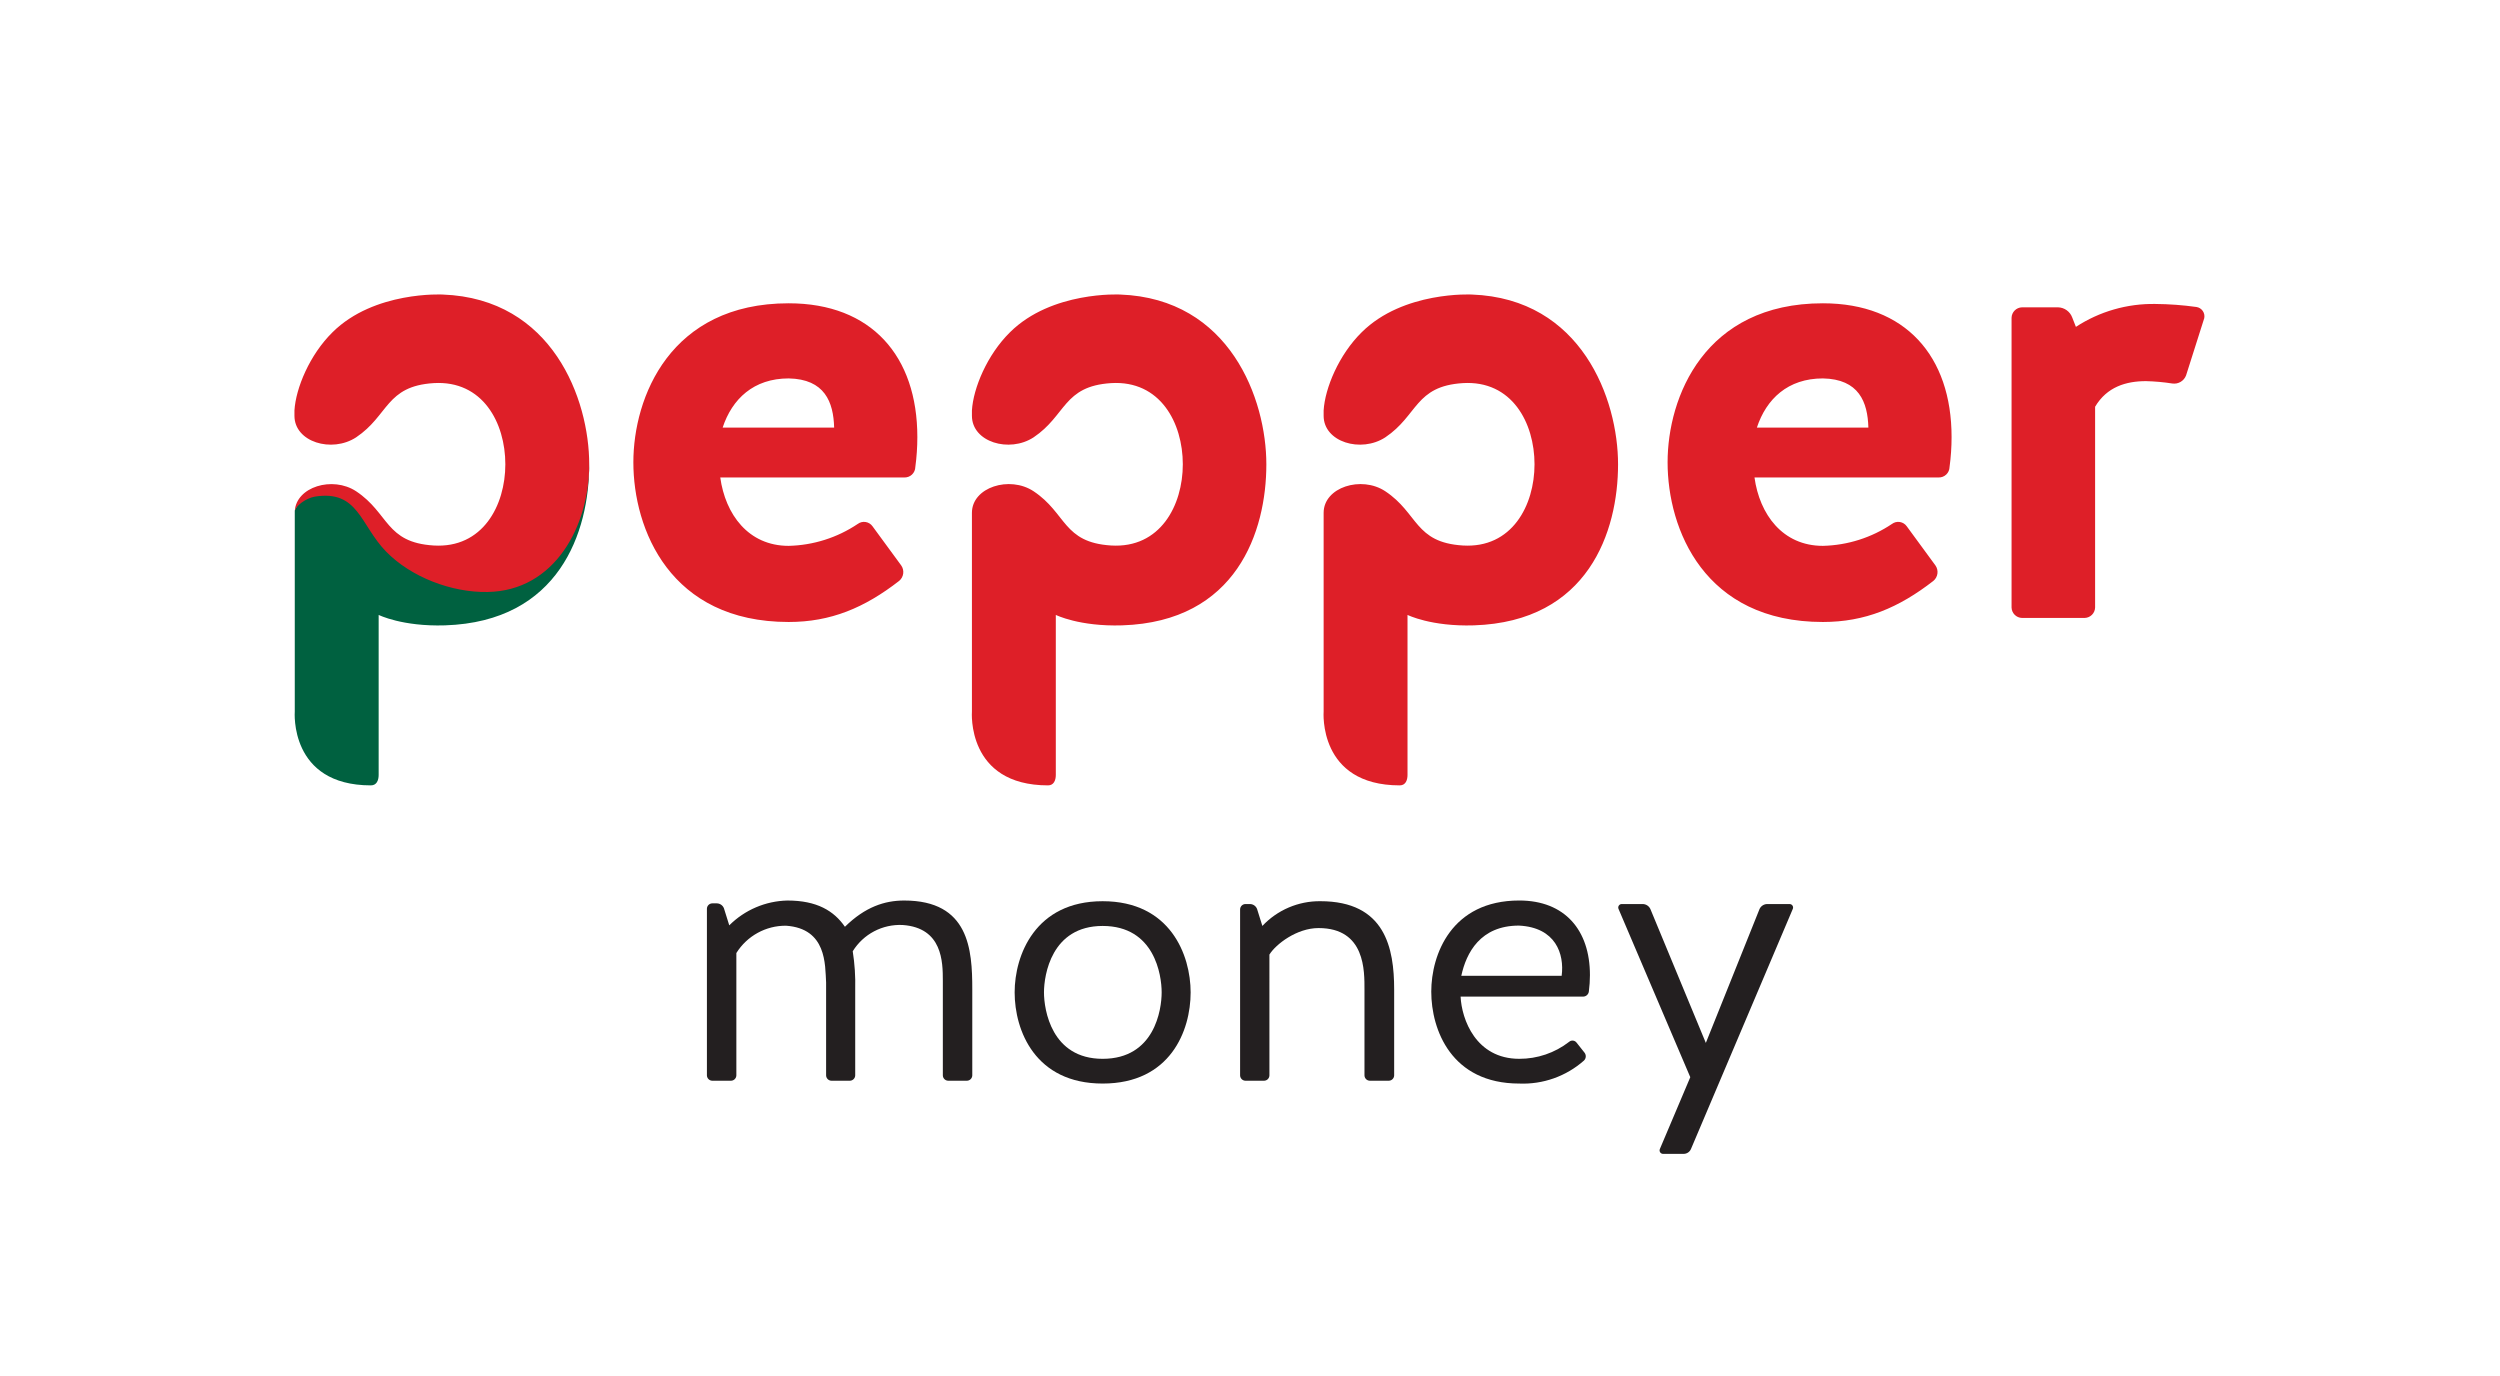
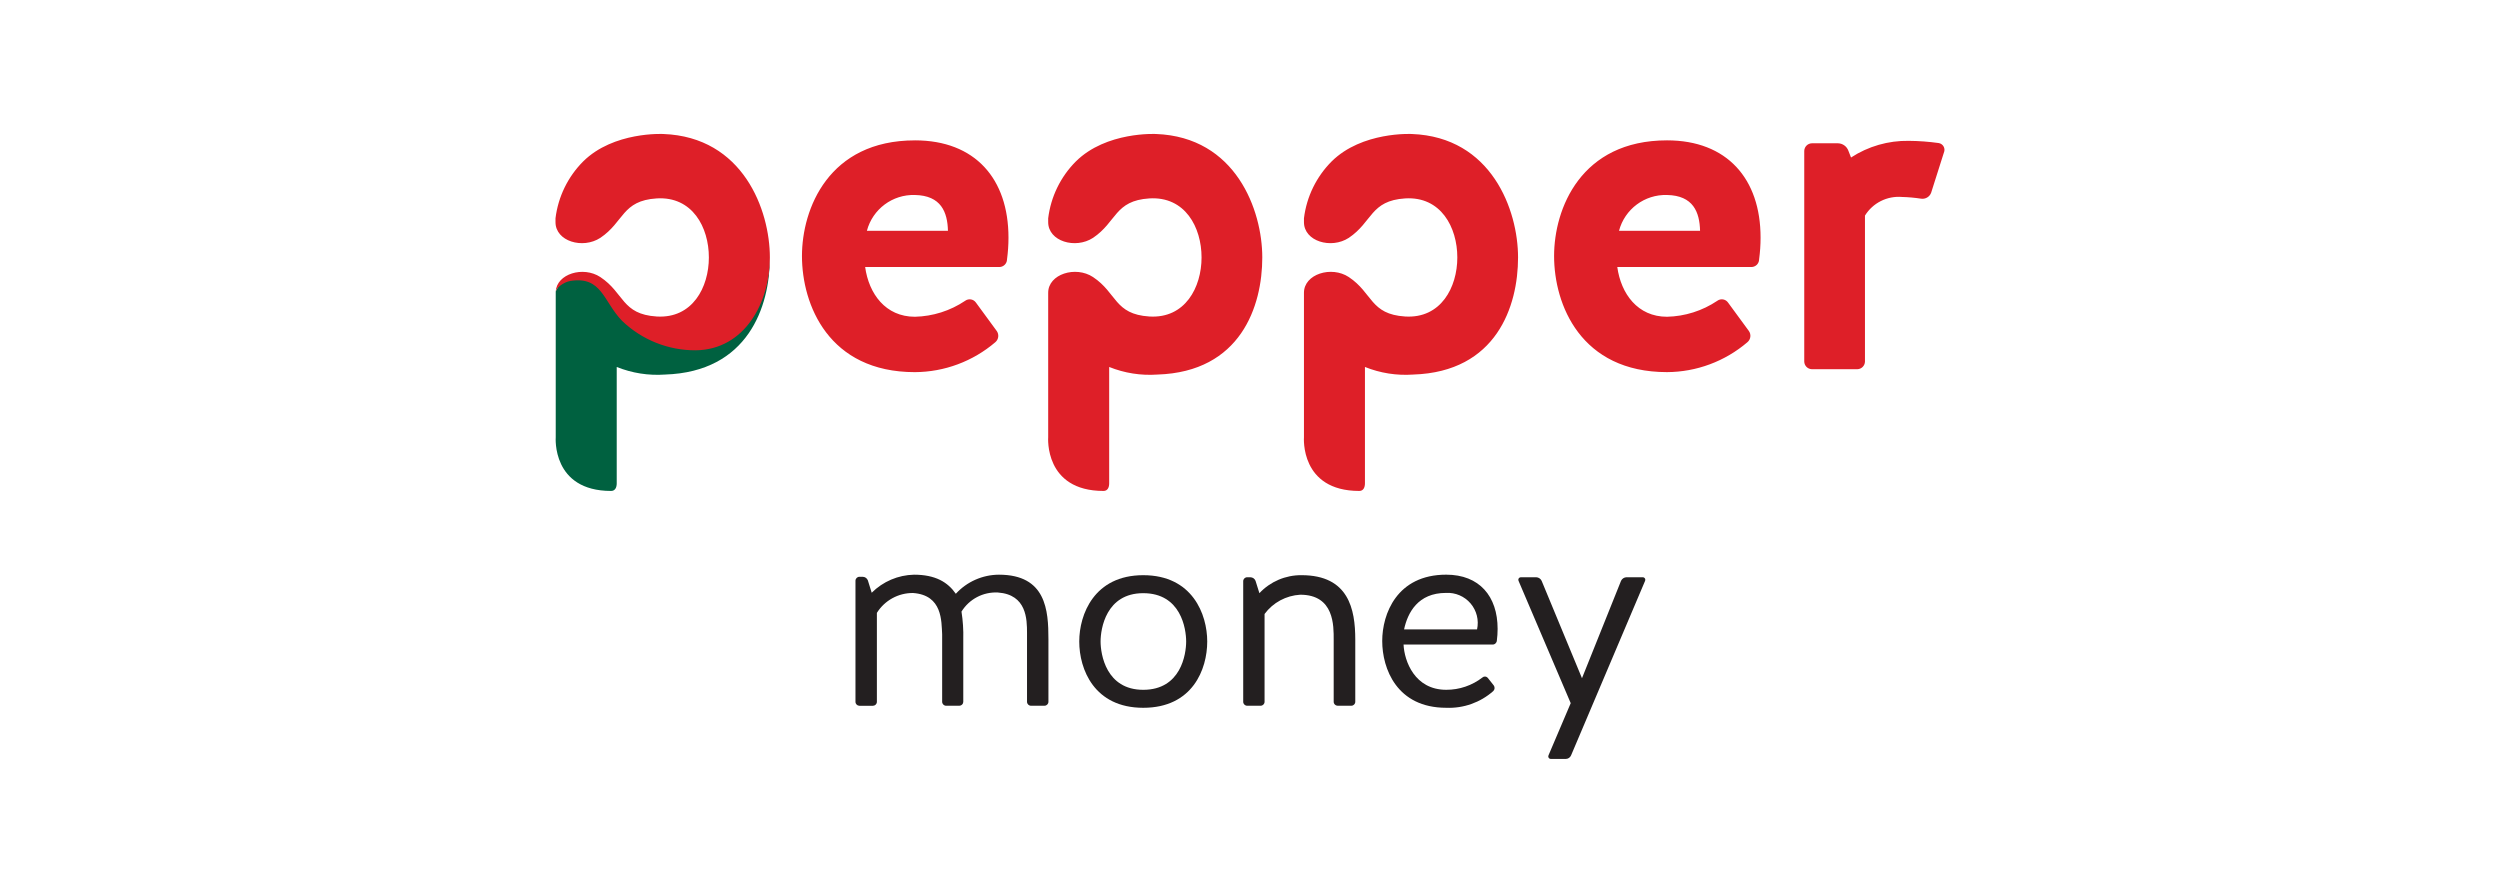
- <svg xmlns="http://www.w3.org/2000/svg" viewBox="0 0 556.635 306.158">
-   <rect width="556.635" height="306.158" style="fill:none" />
-   <path d="M108.55,131.13c-7.951.15-16.762-3.174-22.313-8.875-5.7-5.926-6.436-13.856-16.187-12.281-2.1.375-4.343,2.711-4.418,3.836v44.63s-1.275,16.427,16.952,16.427c1.275,0,1.725-1.125,1.725-2.325V136.913s5.251,2.625,14.777,2.325c25.428-.825,32.1-20.778,32.1-35.779C130.676,117,123.627,130.905,108.55,131.13Z" style="fill:#006140" />
-   <path d="M249.407,65.579s-15.227-.825-24.528,8.4c-5.1,5.026-8.176,12.452-8.476,17.4v1.2c0,5.851,8.326,8.326,13.727,4.8,7.275-4.876,6.6-11.4,17.252-12.076,10.951-.676,15.976,8.851,15.976,18.077,0,9.151-5.025,18.752-15.976,18.077-10.727-.675-9.9-7.2-17.252-12.077-5.326-3.525-13.727-.9-13.727,4.8V158.44s-1.275,16.427,16.952,16.427c1.275,0,1.725-1.125,1.725-2.325V136.913s5.251,2.625,14.777,2.325c25.5-.825,32.1-20.928,32.1-35.854C281.961,88.907,273.86,66.479,249.407,65.579Zm78.309,0s-15.227-.825-24.528,8.4c-5.1,5.026-8.176,12.452-8.476,17.4v1.2c0,5.851,8.326,8.326,13.727,4.8,7.276-4.876,6.6-11.4,17.252-12.076,10.951-.676,15.977,8.851,15.977,18.077,0,9.151-5.026,18.752-15.977,18.077-10.727-.675-9.9-7.2-17.252-12.077-5.326-3.525-13.727-.9-13.727,4.8V158.44s-1.275,16.427,16.952,16.427c1.275,0,1.725-1.125,1.725-2.325V136.913s5.251,2.625,14.777,2.325c25.5-.825,32.1-20.928,32.1-35.854C360.27,88.907,352.169,66.479,327.716,65.579ZM489.06,68.354a70.158,70.158,0,0,0-9.151-.675,31.364,31.364,0,0,0-17.7,5.1l-.825-2.1a3.461,3.461,0,0,0-3.151-2.251h-8.026a2.388,2.388,0,0,0-2.325,2.326v64.507a2.387,2.387,0,0,0,2.325,2.326h13.952a2.387,2.387,0,0,0,2.325-2.326v-44.7c2.626-4.425,6.9-5.7,11.327-5.7a45.819,45.819,0,0,1,5.85.525,2.829,2.829,0,0,0,3.076-1.8l4.05-12.751A2.1,2.1,0,0,0,489.06,68.354ZM175.6,67.529c-26.4,0-34.579,20.928-34.579,35.405,0,14.926,8.176,35.554,34.579,35.554,9.376,0,16.877-3.151,24.6-9.151a2.555,2.555,0,0,0,.45-3.451l-6.376-8.7a2.326,2.326,0,0,0-3.3-.525,28.784,28.784,0,0,1-15.377,4.876c-9,0-14.1-7.051-15.227-15.227h40.955a2.372,2.372,0,0,0,2.475-2.325,49.926,49.926,0,0,0,.45-6.676C204.251,79.306,194.05,67.529,175.6,67.529ZM160.9,95.208c2.1-6.376,6.9-10.952,14.7-10.952,8.026.15,9.976,5.251,10.126,10.952ZM405.875,67.529c-26.4,0-34.579,20.928-34.579,35.405,0,14.926,8.176,35.554,34.579,35.554,9.376,0,16.877-3.151,24.6-9.151a2.555,2.555,0,0,0,.45-3.451l-6.376-8.7a2.326,2.326,0,0,0-3.3-.525,28.784,28.784,0,0,1-15.377,4.876c-9,0-14.1-7.051-15.227-15.227H431.6a2.372,2.372,0,0,0,2.475-2.325,49.762,49.762,0,0,0,.451-6.676C434.529,79.306,424.252,67.529,405.875,67.529Zm-14.7,27.679c2.1-6.376,6.9-10.952,14.7-10.952,8.026.15,9.976,5.251,10.126,10.952ZM98.564,65.579s-15.227-.825-24.528,8.4c-5.1,5.026-8.176,12.452-8.476,17.4v1.2c0,5.851,8.326,8.326,13.727,4.8,7.276-4.876,6.6-11.4,17.252-12.076,10.951-.676,15.977,8.851,15.977,18.077,0,9.151-5.026,18.752-15.977,18.077-10.727-.675-9.9-7.2-17.252-12.077-5.251-3.45-13.352-.975-13.652,4.426.15-1.125,2.4-2.85,4.426-3.226,9.751-1.575,10.126,6.3,15.9,12.227,5.551,5.7,14.627,9.151,22.578,9,15-.225,22.653-14.7,22.653-28.353v-.075C131.193,88.907,123.017,66.479,98.564,65.579Z" style="fill:#de1f28" />
-   <path d="M163.953,239.444a1.215,1.215,0,0,1-1.185,1.185h-4.186a1.215,1.215,0,0,1-1.185-1.185V202.321a1.215,1.215,0,0,1,1.185-1.184h1.027a1.718,1.718,0,0,1,1.58,1.106l1.184,3.791a18.921,18.921,0,0,1,12.954-5.529c6.556,0,10.347,2.291,12.8,5.845,4.5-4.424,8.846-5.845,13.19-5.845,14.454,0,15.165,10.9,15.165,19.746v19.193a1.215,1.215,0,0,1-1.185,1.185h-4.186a1.214,1.214,0,0,1-1.184-1.185V218.356c0-4.186-.08-11.769-8.926-12.4a12.358,12.358,0,0,0-11.137,5.846,46.751,46.751,0,0,1,.553,8.45v19.193a1.215,1.215,0,0,1-1.184,1.185H185.12a1.215,1.215,0,0,1-1.184-1.185V218.751c-.237-3.949.158-12.006-8.925-12.638a12.929,12.929,0,0,0-11.058,6.082Z" style="fill:#231f20" />
-   <path d="M265.1,220.958c0,8.5-4.485,20.3-19.592,20.3-15.029,0-19.593-11.8-19.593-20.3,0-8.262,4.564-20.3,19.593-20.3C260.615,200.658,265.1,212.7,265.1,220.958Zm-6.452,0c0-3.855-1.575-14.792-13.14-14.792-11.41,0-13.062,10.937-13.062,14.792s1.652,14.793,13.062,14.793C257.073,235.751,258.648,224.814,258.648,220.958Z" style="fill:#231f20" />
-   <path d="M282.643,239.449a1.21,1.21,0,0,1-1.18,1.18h-4.17a1.21,1.21,0,0,1-1.18-1.18V202.467a1.21,1.21,0,0,1,1.18-1.18h1.023a1.714,1.714,0,0,1,1.574,1.1l1.18,3.777a17.476,17.476,0,0,1,12.9-5.508c14.478,0,16.445,10.465,16.445,19.671v19.12a1.21,1.21,0,0,1-1.18,1.18h-4.249a1.21,1.21,0,0,1-1.18-1.18V220.408c0-4.17.236-13.77-10.229-13.77-4.878,0-9.521,3.619-10.937,5.9Z" style="fill:#231f20" />
-   <path d="M352.825,234.413a1.312,1.312,0,0,1-.156,1.731,20.476,20.476,0,0,1-14.4,5.114c-15.107,0-19.592-11.959-19.592-20.457,0-8.261,4.485-20.3,19.592-20.3,10.149,0,15.736,6.609,15.736,16.6a28.779,28.779,0,0,1-.236,3.62,1.3,1.3,0,0,1-1.338,1.18H325.208c.236,5.036,3.384,13.848,13.062,13.848a17.993,17.993,0,0,0,11.094-3.777,1.139,1.139,0,0,1,1.652.157ZM325.366,217.26h22.346c.629-4.878-1.338-10.78-9.521-11.173C329.614,206.087,326.467,212.146,325.366,217.26Z" style="fill:#231f20" />
-   <path d="M379.811,232.21l11.96-29.821a1.913,1.913,0,0,1,1.653-1.1h5.036a.775.775,0,0,1,.707,1.1l-22.66,53.426a1.778,1.778,0,0,1-1.652,1.1h-4.564a.776.776,0,0,1-.709-1.1l6.767-15.973-15.972-37.453a.776.776,0,0,1,.708-1.1h4.721a1.915,1.915,0,0,1,1.653,1.1Z" style="fill:#231f20" />
+ <svg xmlns="http://www.w3.org/2000/svg" viewBox="0 0 280 100">
+   <path d="M77.942,38.986A11.553,11.553,0,0,1,69.78,35.74c-2.085-2.168-2.355-5.069-5.922-4.493a2.3,2.3,0,0,0-1.616,1.4V48.977s-.465,6.009,6.2,6.009c.467,0,.631-.412.631-.851V41.1a12.163,12.163,0,0,0,5.406.85c9.3-.3,11.743-7.6,11.743-13.088C86.036,33.817,83.457,38.9,77.942,38.986Z" style="fill:#006140" />
+   <path d="M129.469,15.007s-5.57-.3-8.972,3.073a10.89,10.89,0,0,0-3.1,6.365v.439c0,2.14,3.046,3.046,5.022,1.756,2.661-1.784,2.414-4.17,6.311-4.418,4.006-.247,5.844,3.238,5.844,6.613,0,3.348-1.838,6.86-5.844,6.613-3.925-.247-3.622-2.634-6.311-4.418-1.949-1.29-5.022-.329-5.022,1.756V48.977s-.466,6.009,6.2,6.009c.467,0,.631-.412.631-.851V41.1a12.163,12.163,0,0,0,5.406.85c9.328-.3,11.742-7.655,11.742-13.116C141.378,23.541,138.415,15.336,129.469,15.007Zm28.647,0s-5.571-.3-8.973,3.073a10.89,10.89,0,0,0-3.1,6.365v.439c0,2.14,3.046,3.046,5.022,1.756,2.662-1.784,2.414-4.17,6.311-4.418,4.006-.247,5.844,3.238,5.844,6.613,0,3.348-1.838,6.86-5.844,6.613-3.924-.247-3.622-2.634-6.311-4.418-1.948-1.29-5.022-.329-5.022,1.756V48.977s-.466,6.009,6.2,6.009c.466,0,.631-.412.631-.851V41.1a12.16,12.16,0,0,0,5.405.85c9.329-.3,11.743-7.655,11.743-13.116C170.024,23.541,167.061,15.336,158.116,15.007Zm59.021,1.015a25.67,25.67,0,0,0-3.347-.247,11.474,11.474,0,0,0-6.475,1.866l-.3-.768a1.266,1.266,0,0,0-1.153-.824h-2.936a.874.874,0,0,0-.85.851V40.5a.874.874,0,0,0,.85.851h5.1a.874.874,0,0,0,.85-.851V24.145a4.444,4.444,0,0,1,4.144-2.085,16.879,16.879,0,0,1,2.14.192,1.034,1.034,0,0,0,1.125-.658l1.481-4.665a.767.767,0,0,0-.6-.9h0Zm-114.667-.3c-9.658,0-12.65,7.656-12.65,12.952,0,5.46,2.991,13.006,12.65,13.006a13.971,13.971,0,0,0,9-3.348.934.934,0,0,0,.164-1.262L109.3,33.885a.851.851,0,0,0-1.185-.208h0l-.022.016a10.526,10.526,0,0,1-5.625,1.784c-3.293,0-5.158-2.579-5.571-5.57H111.88a.868.868,0,0,0,.905-.829v-.022a18.46,18.46,0,0,0,.165-2.442C112.951,20.028,109.219,15.72,102.47,15.72ZM97.092,25.846a5.391,5.391,0,0,1,5.378-4.007c2.936.055,3.649,1.921,3.7,4.007ZM186.707,15.72c-9.657,0-12.649,7.656-12.649,12.952,0,5.46,2.991,13.006,12.649,13.006a13.971,13.971,0,0,0,9-3.348.935.935,0,0,0,.165-1.262l-2.333-3.183a.851.851,0,0,0-1.185-.208h0l-.022.016a10.521,10.521,0,0,1-5.625,1.784c-3.292,0-5.158-2.579-5.57-5.57h14.982a.867.867,0,0,0,.9-.829v-.022a18.126,18.126,0,0,0,.165-2.442C197.189,20.028,193.43,15.72,186.707,15.72ZM181.33,25.846a5.39,5.39,0,0,1,5.377-4.007c2.936.055,3.65,1.921,3.7,4.007ZM74.288,15.007s-5.569-.3-8.972,3.073a10.894,10.894,0,0,0-3.1,6.365v.439c0,2.14,3.046,3.046,5.021,1.756,2.662-1.784,2.415-4.17,6.311-4.418,4.006-.247,5.845,3.238,5.845,6.613,0,3.348-1.839,6.86-5.845,6.613-3.924-.247-3.621-2.634-6.311-4.418-1.921-1.262-4.884-.357-4.994,1.619.055-.412.878-1.043,1.619-1.18,3.567-.576,3.7,2.3,5.817,4.473a11.824,11.824,0,0,0,8.259,3.292c5.487-.082,8.287-5.377,8.287-10.372v-.027C86.225,23.541,83.234,15.336,74.288,15.007Z" style="fill:#de1f28" />
+   <path d="M111.877,64.365a6.586,6.586,0,0,0-4.825,2.138c-.9-1.3-2.284-2.138-4.682-2.138a6.921,6.921,0,0,0-4.739,2.022L97.2,65a.63.63,0,0,0-.578-.4h-.376a.445.445,0,0,0-.433.433v13.58a.443.443,0,0,0,.433.433h1.532a.443.443,0,0,0,.433-.433V68.641a4.729,4.729,0,0,1,4.045-2.225c3.323.231,3.178,3.179,3.265,4.623v7.572a.445.445,0,0,0,.433.433h1.5a.444.444,0,0,0,.433-.433V71.59a17.1,17.1,0,0,0-.2-3.091,4.519,4.519,0,0,1,4.074-2.139c3.236.231,3.265,3,3.265,4.536v7.713a.442.442,0,0,0,.433.433h1.531a.444.444,0,0,0,.434-.433V71.588C117.425,68.352,117.165,64.365,111.877,64.365Z" style="fill:#231f20" />
+   <path d="M128.043,64.421c-5.5,0-7.167,4.4-7.167,7.426,0,3.11,1.669,7.426,7.167,7.426,5.526,0,7.167-4.316,7.167-7.426C135.21,68.826,133.569,64.421,128.043,64.421Zm0,12.838c-4.174,0-4.778-4-4.778-5.412s.6-5.411,4.778-5.411c4.231,0,4.807,4,4.807,5.411S132.274,77.258,128.043,77.259Z" style="fill:#231f20" />
+   <path d="M145.771,64.42a6.39,6.39,0,0,0-4.719,2.015l-.432-1.382a.625.625,0,0,0-.575-.4h-.375a.44.44,0,0,0-.431.431V78.611a.44.44,0,0,0,.431.431H141.2a.44.44,0,0,0,.431-.431V68.766a5.344,5.344,0,0,1,4-2.158c3.828,0,3.742,3.512,3.742,5.037V78.61a.443.443,0,0,0,.432.432h1.554a.443.443,0,0,0,.432-.432V71.616C151.787,68.248,151.067,64.42,145.771,64.42Z" style="fill:#231f20" />
+   <path d="M161.976,64.363c-5.526,0-7.167,4.4-7.167,7.426,0,3.109,1.641,7.483,7.167,7.483a7.488,7.488,0,0,0,5.268-1.87.482.482,0,0,0,.057-.634l-.662-.836-.016-.02a.416.416,0,0,0-.588-.036,6.586,6.586,0,0,1-4.058,1.381c-3.541,0-4.692-3.223-4.779-5.066h9.959a.474.474,0,0,0,.489-.431,10.476,10.476,0,0,0,.087-1.324C167.733,66.781,165.689,64.363,161.976,64.363Zm3.454,6.131h-8.174c.4-1.871,1.554-4.088,4.692-4.088A3.369,3.369,0,0,1,165.43,70.494Z" style="fill:#231f20" />
+   <path d="M184,64.651h-1.843a.7.7,0,0,0-.6.4l-4.375,10.909-4.519-10.909a.7.7,0,0,0-.6-.4h-1.726a.288.288,0,0,0-.12.026.285.285,0,0,0-.14.377l5.843,13.7L173.431,84.6a.288.288,0,0,0-.026.12.284.284,0,0,0,.285.282h1.67a.651.651,0,0,0,.6-.4l8.289-19.544a.265.265,0,0,0,.026-.12h0A.283.283,0,0,0,184,64.651Z" style="fill:#231f20" />
</svg>
